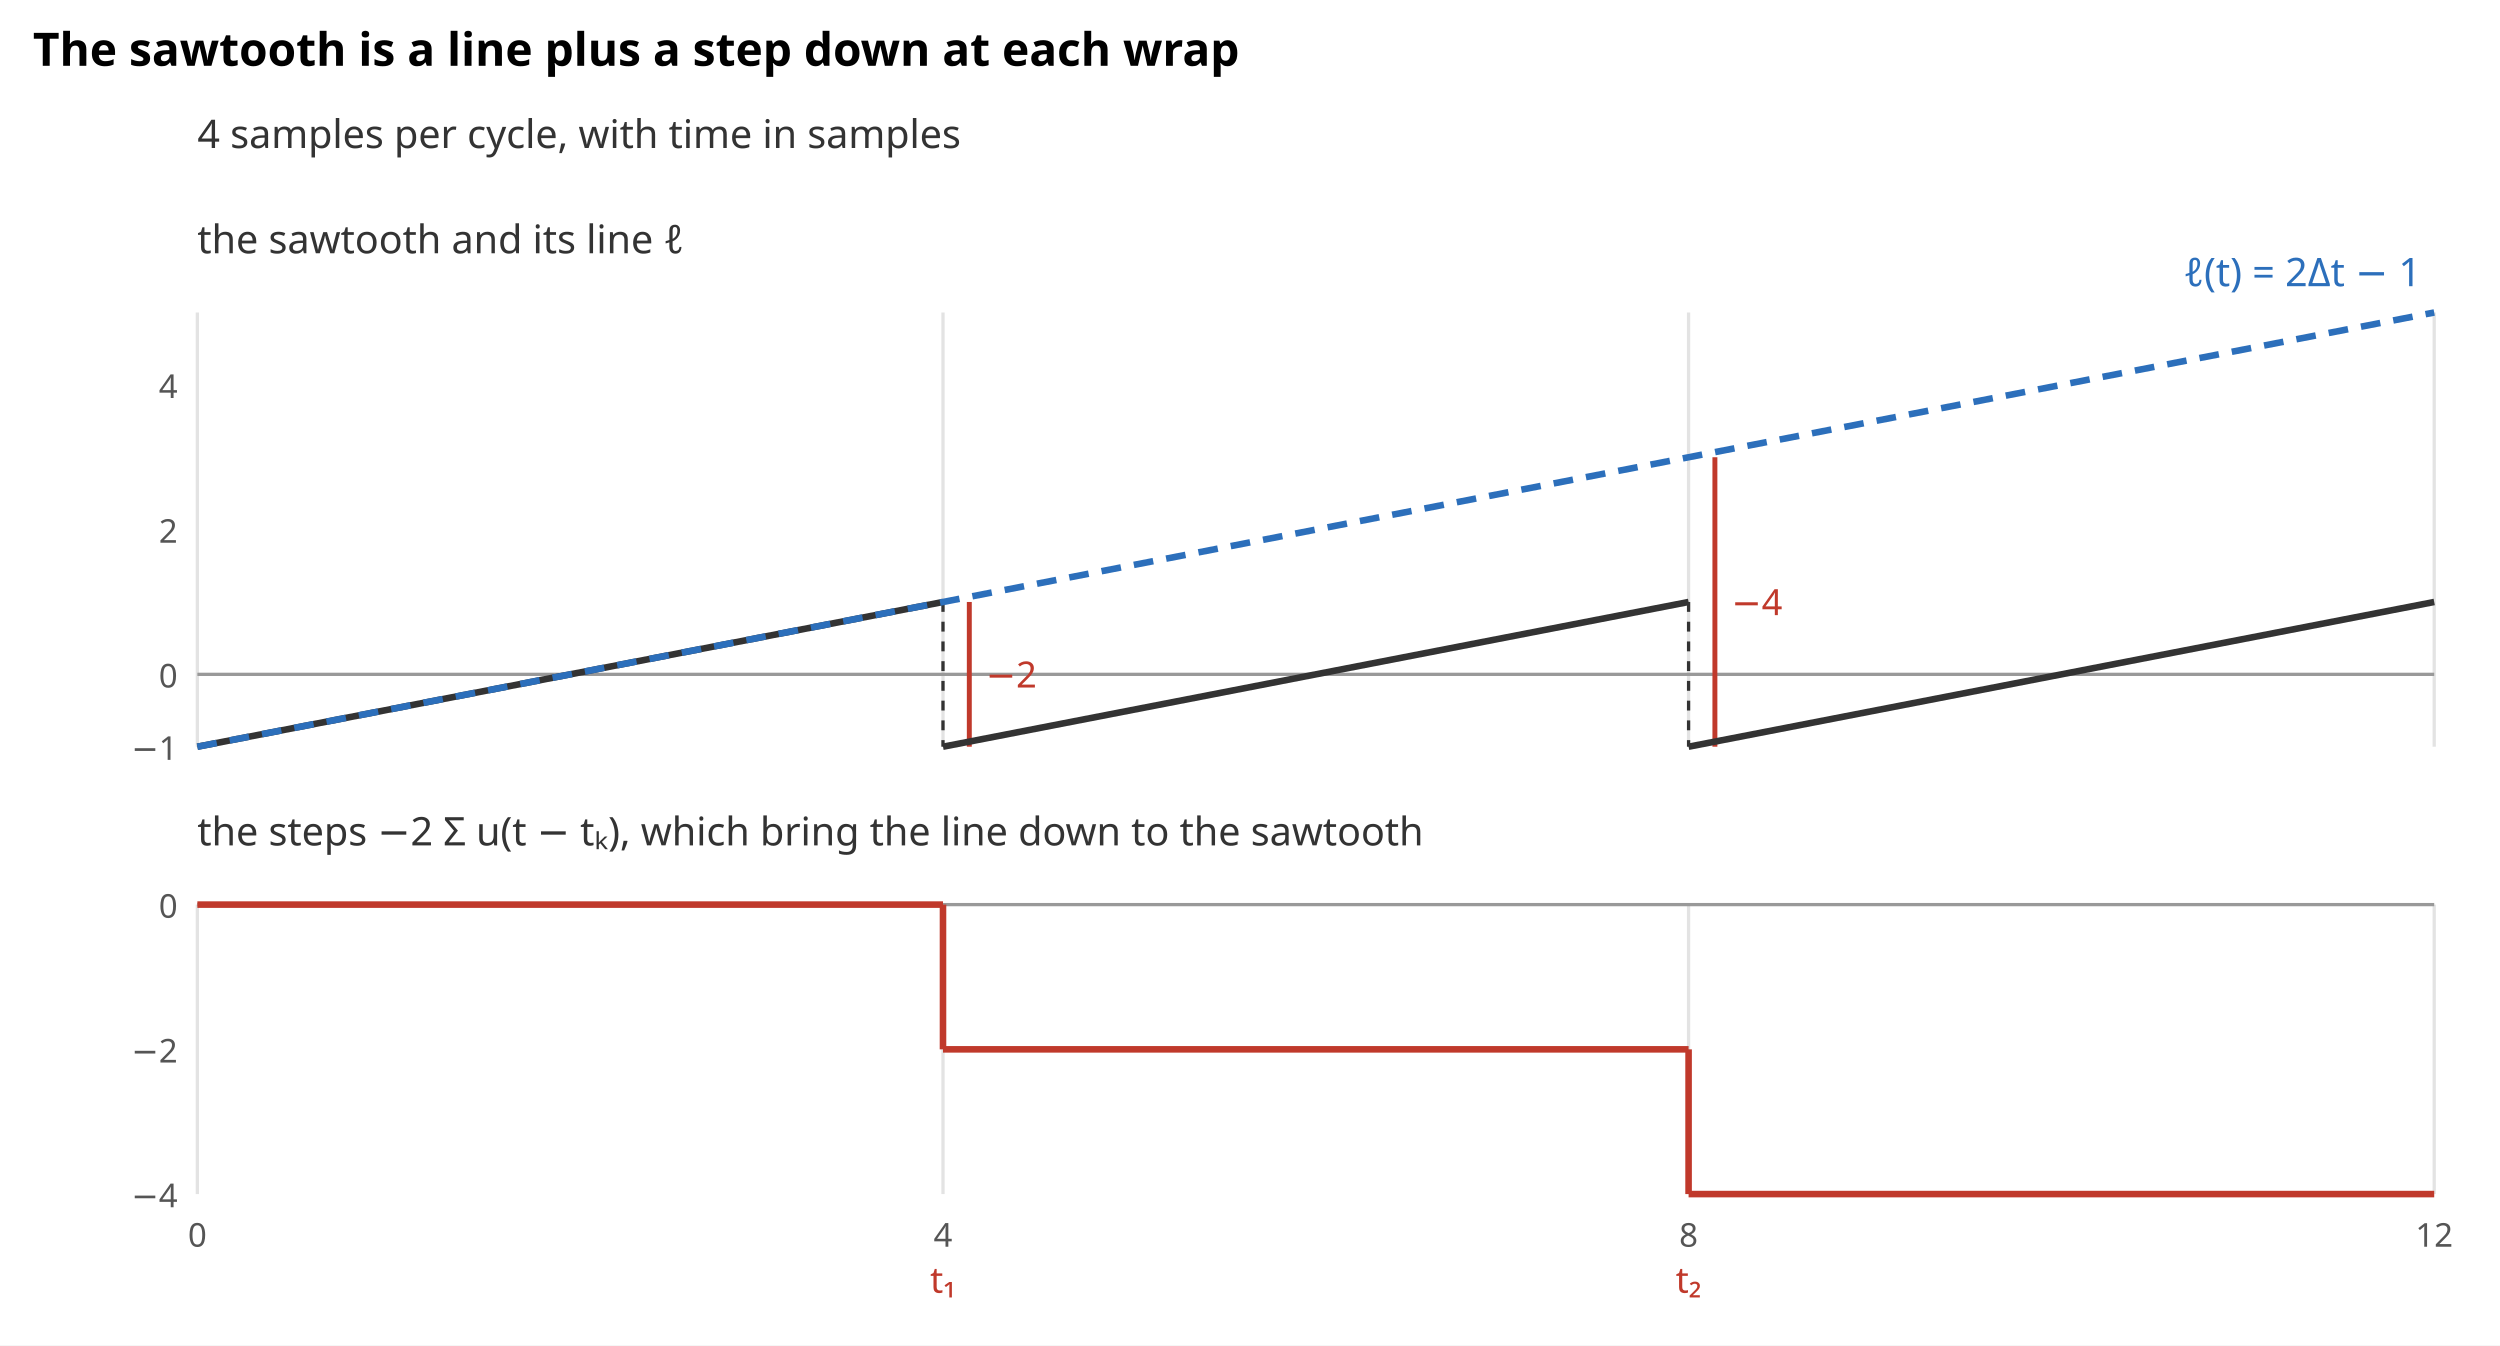
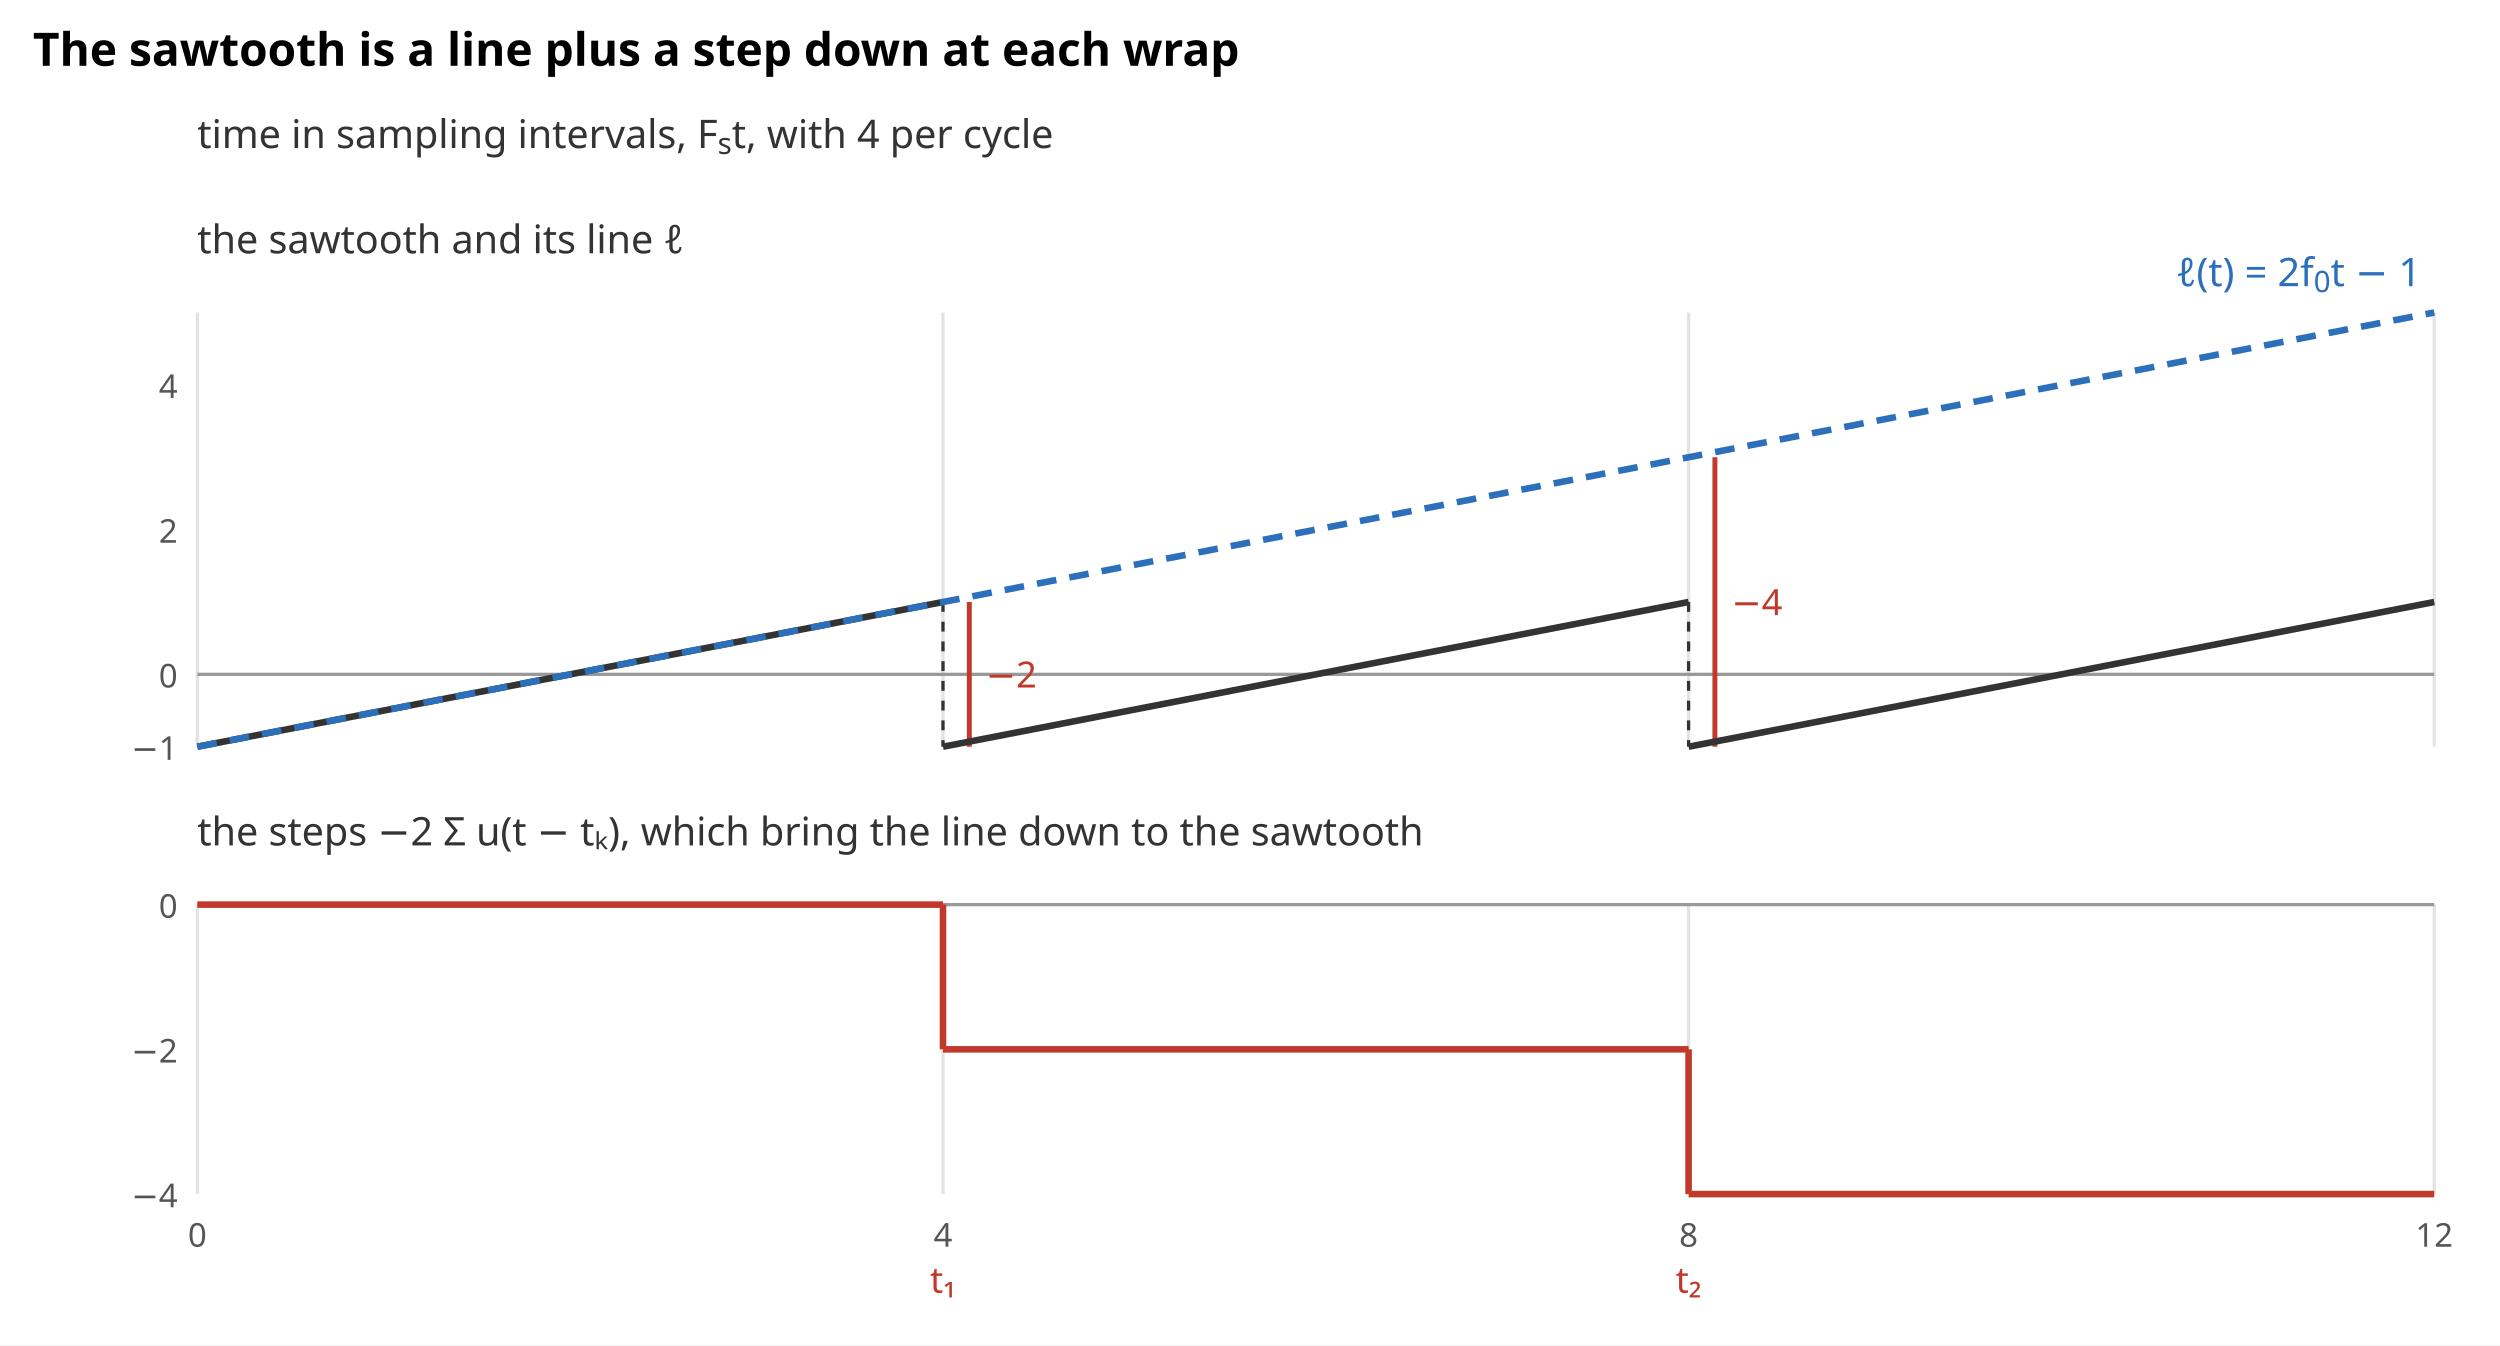
<svg xmlns="http://www.w3.org/2000/svg" width="760" height="409" viewBox="0 0 760 409" font-family="sans-serif">
  <rect width="100%" height="100%" fill="white" />
  <text x="10" y="20" font-size="14" font-weight="bold">The sawtooth is a line plus a step down at each wrap</text>
-   <text x="60" y="45" font-size="12" fill="#333">4 samples per cycle, with time in samples</text>
+   <text x="60" y="45" font-size="12" fill="#333">time in sampling intervals, F<tspan baseline-shift="sub" font-size="9">s</tspan>t, with 4 per cycle</text>
  <text x="60" y="77" font-size="12" fill="#333">the sawtooth and its line ℓ</text>
  <line x1="60.00" y1="95.00" x2="60.00" y2="227.00" stroke="#e3e3e3" />
  <line x1="286.67" y1="95.00" x2="286.67" y2="227.00" stroke="#e3e3e3" />
  <line x1="513.33" y1="95.00" x2="513.33" y2="227.00" stroke="#e3e3e3" />
  <line x1="740.00" y1="95.00" x2="740.00" y2="227.00" stroke="#e3e3e3" />
  <text x="54" y="231.00" text-anchor="end" fill="#555" font-size="10">−1</text>
  <text x="54" y="209.00" text-anchor="end" fill="#555" font-size="10">0</text>
  <text x="54" y="165.00" text-anchor="end" fill="#555" font-size="10">2</text>
  <text x="54" y="121.00" text-anchor="end" fill="#555" font-size="10">4</text>
  <line x1="60" y1="205.00" x2="740" y2="205.00" stroke="#999" />
  <line x1="60.00" y1="227.00" x2="286.67" y2="183.00" stroke="#333" stroke-width="2" />
  <line x1="286.67" y1="183.00" x2="286.67" y2="227.00" stroke="#333" stroke-dasharray="3 3" />
  <line x1="294.67" y1="183.00" x2="294.67" y2="227.00" stroke="#c0392b" stroke-width="1.5" />
  <text x="299.67" y="209.00" font-size="11" fill="#c0392b">−2</text>
  <line x1="286.67" y1="227.00" x2="513.33" y2="183.00" stroke="#333" stroke-width="2" />
  <line x1="513.33" y1="183.00" x2="513.33" y2="227.00" stroke="#333" stroke-dasharray="3 3" />
  <line x1="521.33" y1="139.00" x2="521.33" y2="227.00" stroke="#c0392b" stroke-width="1.5" />
  <text x="526.33" y="187.00" font-size="11" fill="#c0392b">−4</text>
  <line x1="513.33" y1="227.00" x2="740.00" y2="183.00" stroke="#333" stroke-width="2" />
  <line x1="60.00" y1="227.00" x2="740.00" y2="95.00" stroke="#2c6fbb" stroke-width="2" stroke-dasharray="6 4" />
-   <text x="736.00" y="87.00" text-anchor="end" font-size="12" fill="#2c6fbb">ℓ(t) = 2Δt − 1</text>
+   <text x="736.00" y="87.00" text-anchor="end" font-size="12" fill="#2c6fbb">ℓ(t) = 2f<tspan baseline-shift="sub" font-size="9">0</tspan>t − 1</text>
  <text x="60" y="257" font-size="12" fill="#333">the steps −2 Σ u(t − tₖ), which bring the line down to the sawtooth</text>
  <line x1="60.00" y1="275.00" x2="60.00" y2="363.00" stroke="#e3e3e3" />
  <line x1="286.67" y1="275.00" x2="286.67" y2="363.00" stroke="#e3e3e3" />
  <line x1="513.33" y1="275.00" x2="513.33" y2="363.00" stroke="#e3e3e3" />
  <line x1="740.00" y1="275.00" x2="740.00" y2="363.00" stroke="#e3e3e3" />
  <text x="54" y="367.00" text-anchor="end" fill="#555" font-size="10">−4</text>
  <text x="54" y="323.00" text-anchor="end" fill="#555" font-size="10">−2</text>
  <text x="54" y="279.00" text-anchor="end" fill="#555" font-size="10">0</text>
  <line x1="60" y1="275.00" x2="740" y2="275.00" stroke="#999" />
  <line x1="60.00" y1="275.00" x2="286.67" y2="275.00" stroke="#c0392b" stroke-width="2" />
  <line x1="286.67" y1="275.00" x2="286.67" y2="319.00" stroke="#c0392b" stroke-width="2" />
  <line x1="286.67" y1="319.00" x2="513.33" y2="319.00" stroke="#c0392b" stroke-width="2" />
  <line x1="513.33" y1="319.00" x2="513.33" y2="363.00" stroke="#c0392b" stroke-width="2" />
  <line x1="513.33" y1="363.00" x2="740.00" y2="363.00" stroke="#c0392b" stroke-width="2" />
  <text x="60.00" y="379.00" text-anchor="middle" fill="#555" font-size="10">0</text>
  <text x="286.67" y="379.00" text-anchor="middle" fill="#555" font-size="10">4</text>
  <text x="286.67" y="393.00" text-anchor="middle" fill="#c0392b" font-size="11">t₁</text>
  <text x="513.33" y="379.00" text-anchor="middle" fill="#555" font-size="10">8</text>
  <text x="513.33" y="393.00" text-anchor="middle" fill="#c0392b" font-size="11">t₂</text>
  <text x="740.00" y="379.00" text-anchor="middle" fill="#555" font-size="10">12</text>
</svg>
